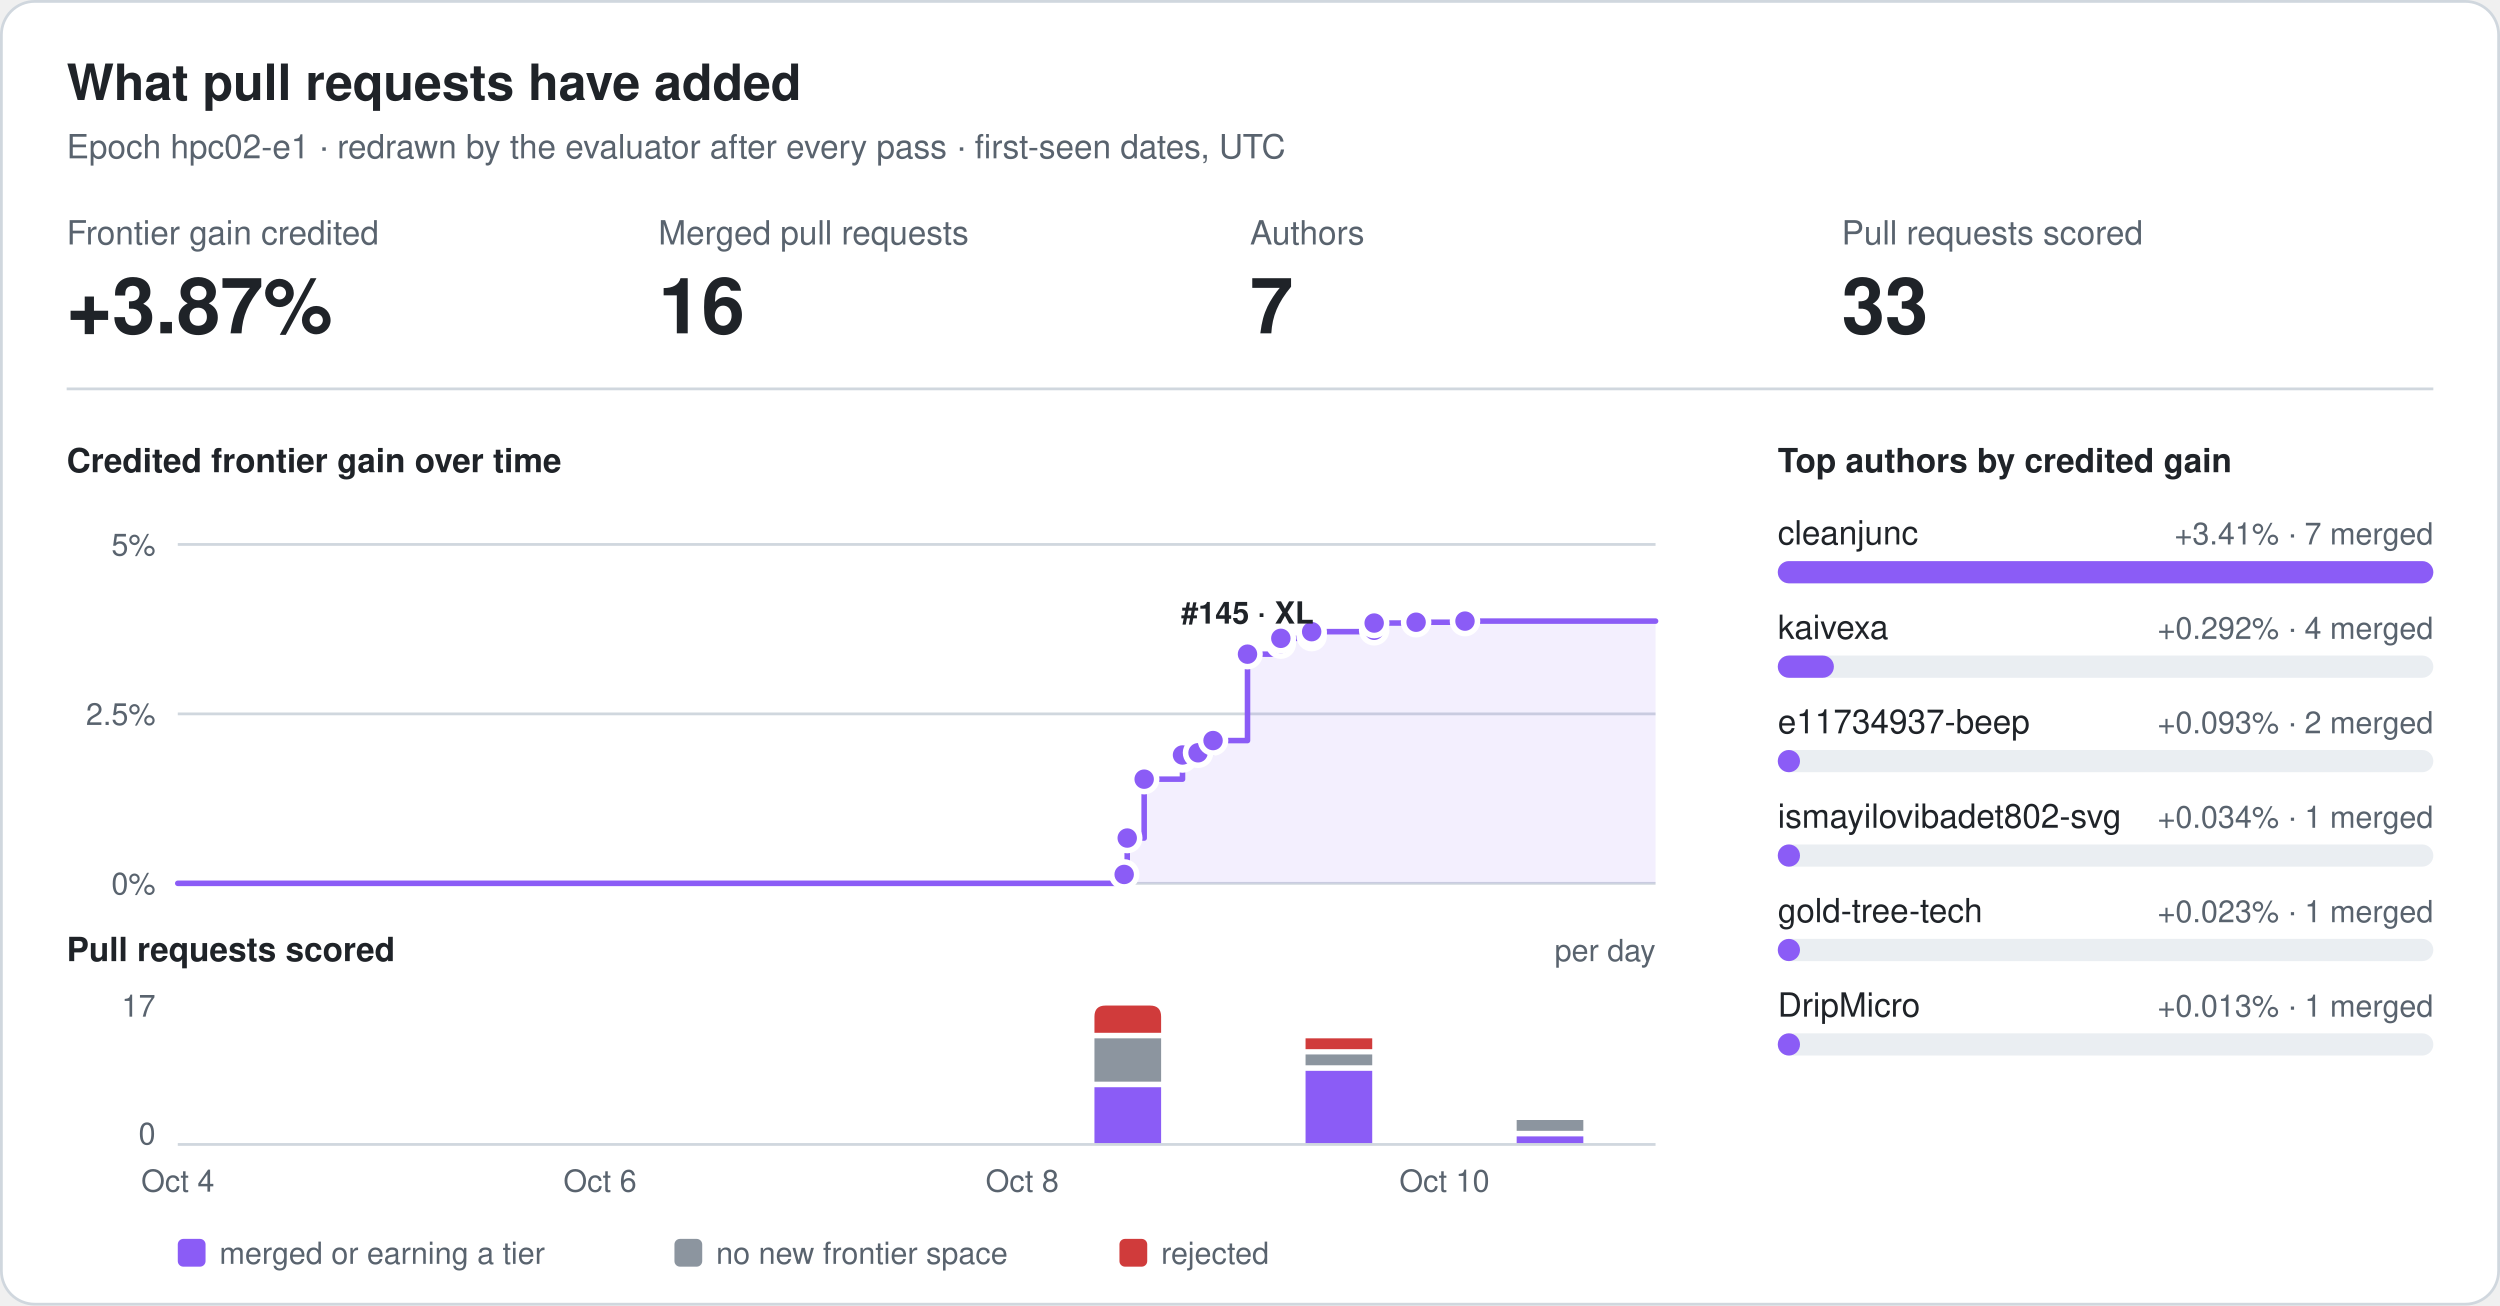
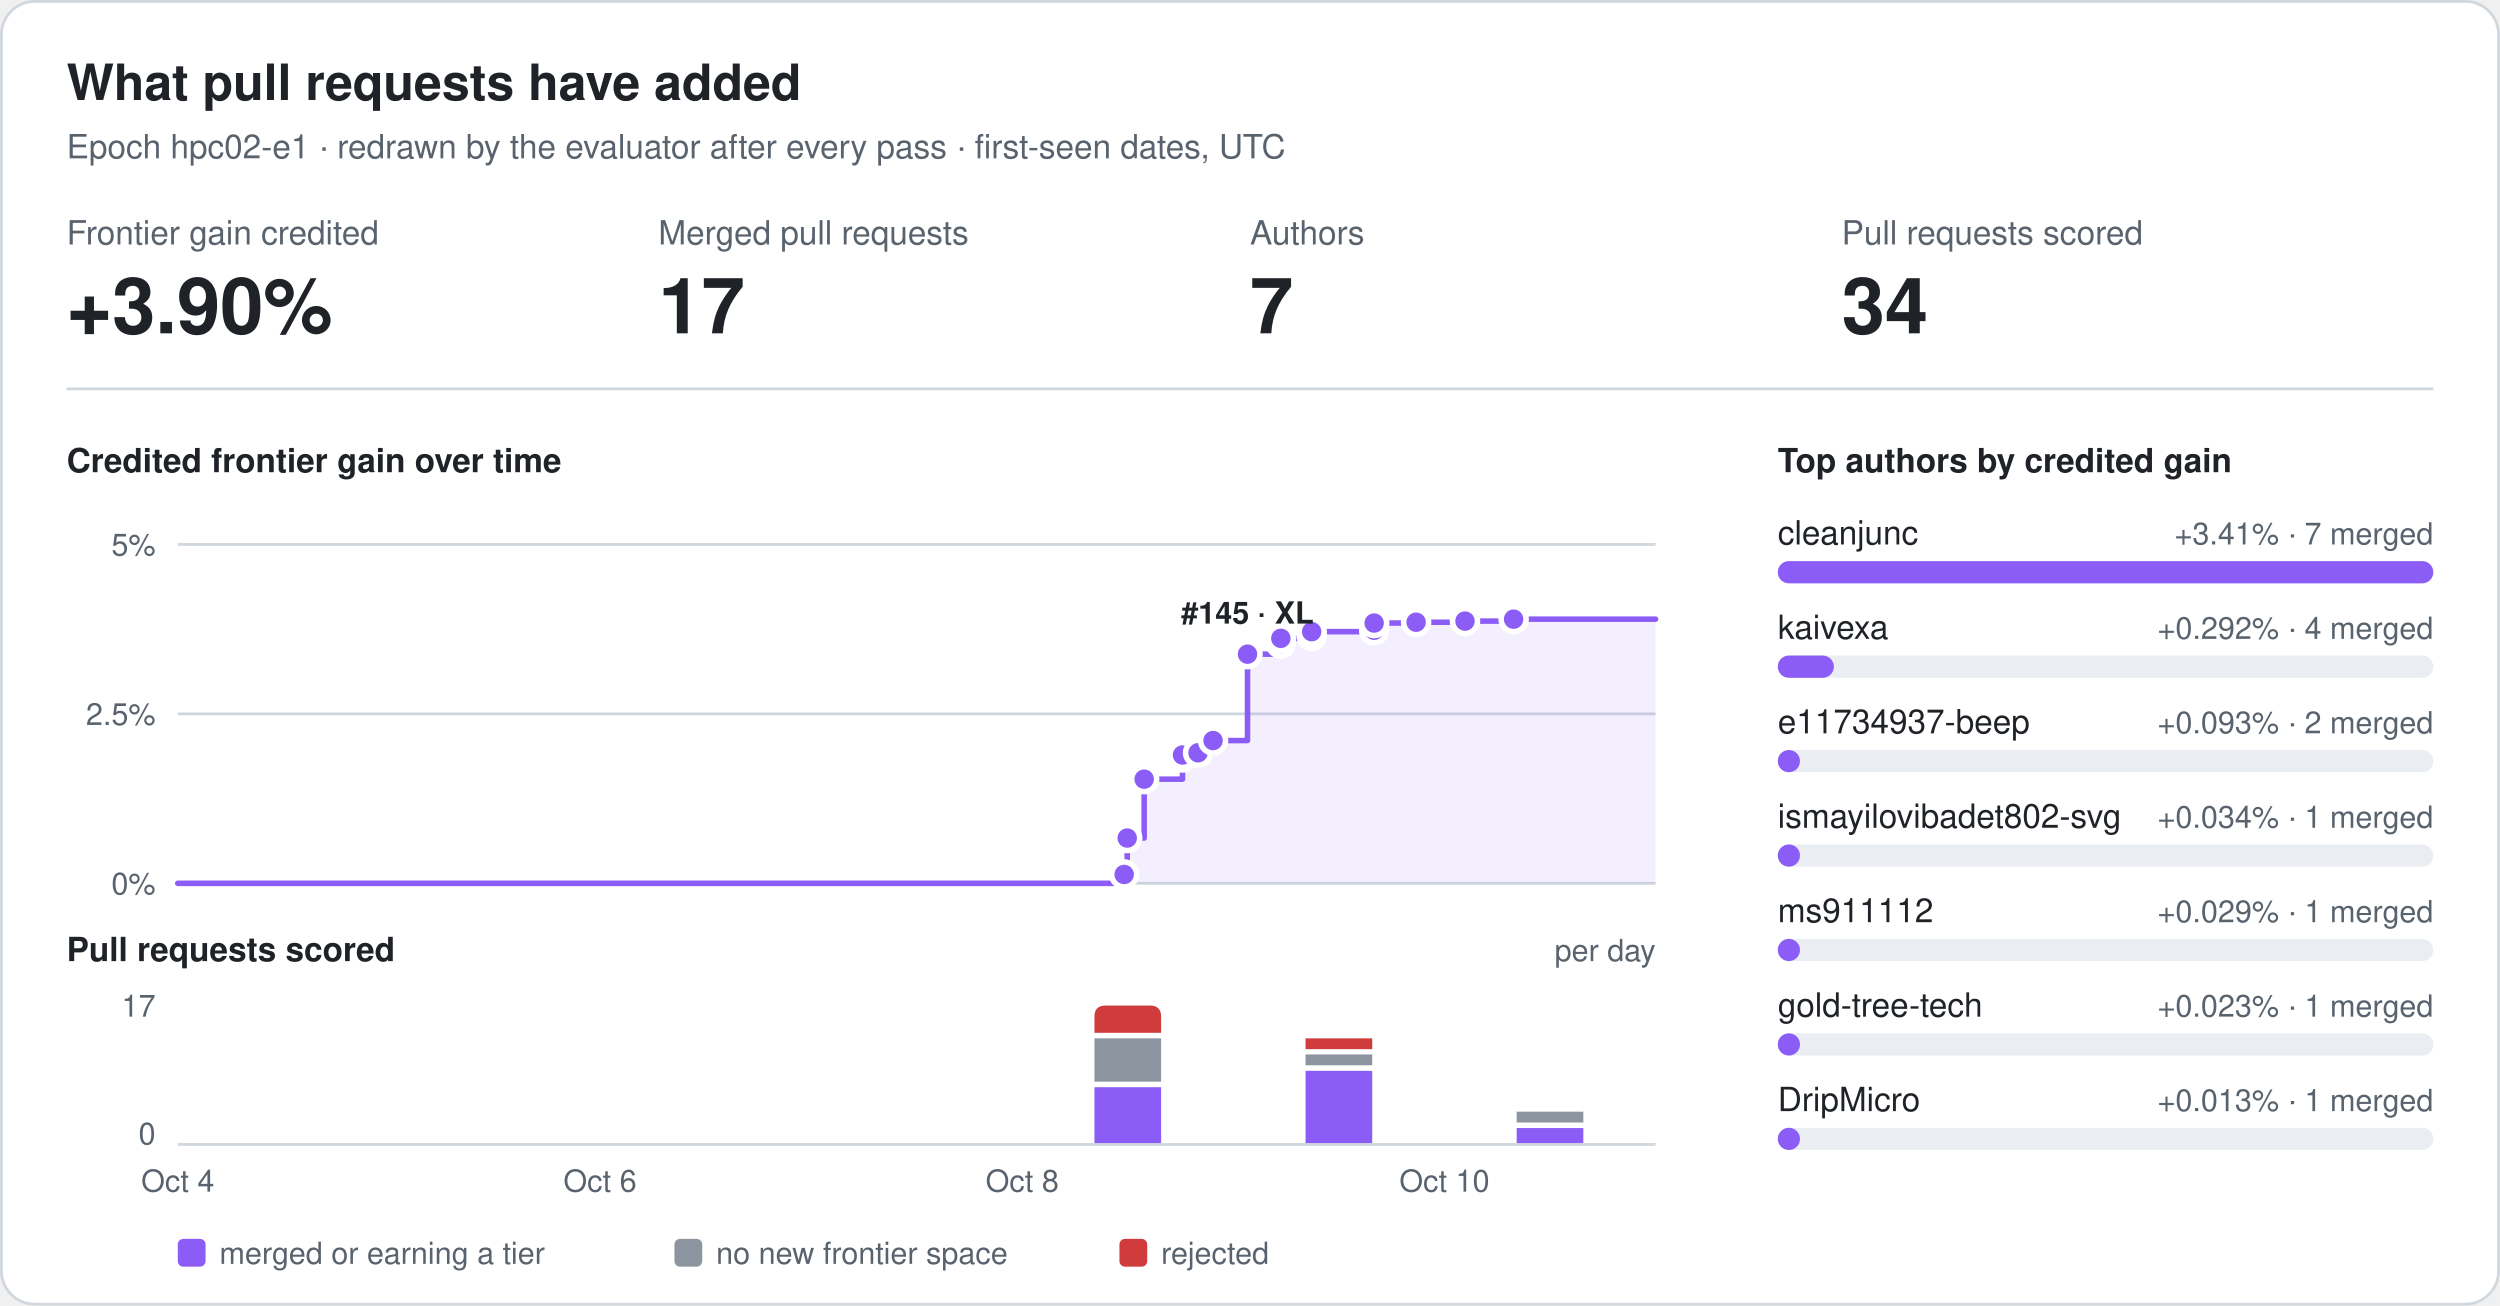
- <svg xmlns="http://www.w3.org/2000/svg" width="900" height="470" viewBox="0 0 900 470" font-family="-apple-system,BlinkMacSystemFont,'Segoe UI',Helvetica,Arial,sans-serif" role="img" aria-label="Frontier gain credited to merged pull requests: +3.87% from 16 merges, 33 pull requests scored">
+ <svg xmlns="http://www.w3.org/2000/svg" width="900" height="470" viewBox="0 0 900 470" font-family="-apple-system,BlinkMacSystemFont,'Segoe UI',Helvetica,Arial,sans-serif" role="img" aria-label="Frontier gain credited to merged pull requests: +3.90% from 17 merges, 34 pull requests scored">
  <style>
.bg{fill:#ffffff;stroke:#d0d7de}.t{fill:#1f2328}.m{fill:#59636e}.rule{stroke:#d0d7de}.ring{stroke:#ffffff}
.acc{fill:#8b5cf6}.accl{stroke:#8b5cf6}.wash{fill:#8b5cf6;fill-opacity:.1}.gry{fill:#8c959f}.rej{fill:#d03b3b}.track{fill:#eaeef2}.tk{stroke:#1f2328}
@media (prefers-color-scheme: dark){
.bg{fill:#0d1117;stroke:#30363d}.t{fill:#e6edf3}.m{fill:#9198a1}.rule{stroke:#30363d}.ring{stroke:#0d1117}
.acc{fill:#9a75f8}.accl{stroke:#9a75f8}.wash{fill:#9a75f8;fill-opacity:.14}.gry{fill:#9198a1}.rej{fill:#e5534b}.track{fill:#21262d}.tk{stroke:#e6edf3}}
</style>
  <rect class="bg" x="0.5" y="0.5" width="899" height="469" rx="12" />
  <text x="24.0" y="36.0" class="t" font-size="18" font-weight="600" text-anchor="start">What pull requests have added</text>
  <text x="24.0" y="57.0" class="m" font-size="12" font-weight="400" text-anchor="start">Epoch hpc02-e1 · redrawn by the evaluator after every pass · first-seen dates, UTC</text>
  <text x="24.0" y="88.0" class="m" font-size="12" font-weight="400" text-anchor="start">Frontier gain credited</text>
-   <text x="24.0" y="120.0" class="t" font-size="28" font-weight="600" text-anchor="start">+3.87%</text>
+   <text x="24.0" y="120.0" class="t" font-size="28" font-weight="600" text-anchor="start">+3.90%</text>
  <text x="237.0" y="88.0" class="m" font-size="12" font-weight="400" text-anchor="start">Merged pull requests</text>
-   <text x="237.0" y="120.0" class="t" font-size="28" font-weight="600" text-anchor="start">16</text>
+   <text x="237.0" y="120.0" class="t" font-size="28" font-weight="600" text-anchor="start">17</text>
  <text x="450.0" y="88.0" class="m" font-size="12" font-weight="400" text-anchor="start">Authors</text>
  <text x="450.0" y="120.0" class="t" font-size="28" font-weight="600" text-anchor="start">7</text>
  <text x="663.0" y="88.0" class="m" font-size="12" font-weight="400" text-anchor="start">Pull requests scored</text>
-   <text x="663.0" y="120.0" class="t" font-size="28" font-weight="600" text-anchor="start">33</text>
+   <text x="663.0" y="120.0" class="t" font-size="28" font-weight="600" text-anchor="start">34</text>
  <line class="rule" x1="24" x2="876" y1="140" y2="140" stroke-width="1" />
  <text x="24.0" y="170.0" class="t" font-size="12" font-weight="600" text-anchor="start">Credited frontier gain over time</text>
  <text x="24.0" y="346.0" class="t" font-size="12" font-weight="600" text-anchor="start">Pull requests scored</text>
  <line class="rule" x1="64" x2="596" y1="318.0" y2="318.0" stroke-width="1" />
  <text x="56.0" y="322.0" class="m" font-size="11" font-weight="400" text-anchor="end">0%</text>
  <line class="rule" x1="64" x2="596" y1="257.0" y2="257.0" stroke-width="1" />
  <text x="56.0" y="261.0" class="m" font-size="11" font-weight="400" text-anchor="end">2.5%</text>
  <line class="rule" x1="64" x2="596" y1="196.0" y2="196.0" stroke-width="1" />
  <text x="56.0" y="200.0" class="m" font-size="11" font-weight="400" text-anchor="end">5%</text>
-   <polygon class="wash" points="64.0,318.0 404.7,318.0 404.7,314.8 405.8,314.8 405.8,301.7 411.9,301.7 411.9,280.5 425.7,280.5 425.7,272.7 425.7,272.7 425.7,271.8 431.3,271.8 431.3,271.0 436.7,271.0 436.7,266.6 449.1,266.6 449.1,235.5 461.1,235.5 461.1,231.7 461.1,231.7 461.1,229.8 472.2,229.8 472.2,229.0 472.2,229.0 472.2,227.4 494.7,227.4 494.7,226.9 494.7,226.9 494.7,224.3 509.8,224.3 509.8,224.0 527.4,224.0 527.4,223.6 596.0,223.6 596.0,318.0" />
-   <polyline class="accl" points="64.0,318.0 404.7,318.0 404.7,314.8 405.8,314.8 405.8,301.7 411.9,301.7 411.9,280.5 425.7,280.5 425.7,272.7 425.7,272.7 425.7,271.8 431.3,271.8 431.3,271.0 436.7,271.0 436.7,266.6 449.1,266.6 449.1,235.5 461.1,235.5 461.1,231.7 461.1,231.7 461.1,229.8 472.2,229.8 472.2,229.0 472.2,229.0 472.2,227.4 494.7,227.4 494.7,226.9 494.7,226.9 494.7,224.3 509.8,224.3 509.8,224.0 527.4,224.0 527.4,223.6 596.0,223.6" fill="none" stroke-width="2" stroke-linejoin="round" stroke-linecap="round" />
+   <polygon class="wash" points="64.0,318.0 404.7,318.0 404.7,314.8 405.8,314.8 405.8,301.7 411.9,301.7 411.9,280.5 425.7,280.5 425.7,272.7 425.7,272.7 425.7,271.8 431.3,271.8 431.3,271.0 436.7,271.0 436.7,266.6 449.1,266.6 449.1,235.5 461.1,235.5 461.1,231.7 461.1,231.7 461.1,229.8 472.2,229.8 472.2,229.0 472.2,229.0 472.2,227.4 494.7,227.4 494.7,226.9 494.7,226.9 494.7,224.3 509.8,224.3 509.8,224.0 527.4,224.0 527.4,223.6 544.9,223.6 544.9,222.9 596.0,222.9 596.0,318.0" />
+   <polyline class="accl" points="64.0,318.0 404.7,318.0 404.7,314.8 405.8,314.8 405.8,301.7 411.9,301.7 411.9,280.5 425.7,280.5 425.7,272.7 425.7,272.7 425.7,271.8 431.3,271.8 431.3,271.0 436.7,271.0 436.7,266.6 449.1,266.6 449.1,235.5 461.1,235.5 461.1,231.7 461.1,231.7 461.1,229.8 472.2,229.8 472.2,229.0 472.2,229.0 472.2,227.4 494.7,227.4 494.7,226.9 494.7,226.9 494.7,224.3 509.8,224.3 509.8,224.0 527.4,224.0 527.4,223.6 544.9,223.6 544.9,222.9 596.0,222.9" fill="none" stroke-width="2" stroke-linejoin="round" stroke-linecap="round" />
  <circle class="acc ring" cx="404.7" cy="314.8" r="4.5" stroke-width="2" />
  <circle class="acc ring" cx="405.8" cy="301.7" r="4.5" stroke-width="2" />
  <circle class="acc ring" cx="411.9" cy="280.5" r="4.5" stroke-width="2" />
  <circle class="acc ring" cx="425.7" cy="272.7" r="4.5" stroke-width="2" />
  <circle class="acc ring" cx="425.7" cy="271.8" r="4.5" stroke-width="2" />
  <circle class="acc ring" cx="431.3" cy="271.0" r="4.5" stroke-width="2" />
  <circle class="acc ring" cx="436.7" cy="266.6" r="4.5" stroke-width="2" />
  <circle class="acc ring" cx="449.1" cy="235.5" r="4.5" stroke-width="2" />
  <circle class="acc ring" cx="461.1" cy="231.7" r="4.5" stroke-width="2" />
  <circle class="acc ring" cx="461.1" cy="229.8" r="4.5" stroke-width="2" />
  <circle class="acc ring" cx="472.2" cy="229.0" r="4.5" stroke-width="2" />
  <circle class="acc ring" cx="472.2" cy="227.4" r="4.5" stroke-width="2" />
  <circle class="acc ring" cx="494.7" cy="226.9" r="4.5" stroke-width="2" />
  <circle class="acc ring" cx="494.7" cy="224.3" r="4.5" stroke-width="2" />
  <circle class="acc ring" cx="509.8" cy="224.0" r="4.5" stroke-width="2" />
  <circle class="acc ring" cx="527.4" cy="223.6" r="4.5" stroke-width="2" />
+   <circle class="acc ring" cx="544.9" cy="222.9" r="4.5" stroke-width="2" />
  <text x="449.1" y="224.5" class="t" font-size="11" font-weight="600" text-anchor="middle">#145 · XL</text>
  <rect class="acc" x="394.0" y="391.4" width="24.0" height="20.6" />
  <rect class="gry" x="394.0" y="373.8" width="24.0" height="15.6" />
  <path class="rej" d="M394.0,371.8V366.0Q394.0,362.0 398.0,362.0H414.0Q418.0,362.0 418.0,366.0V371.8Z" />
  <rect class="acc" x="470.0" y="385.5" width="24.0" height="26.5" />
  <rect class="gry" x="470.0" y="379.6" width="24.0" height="3.9" />
  <rect class="rej" x="470.0" y="373.8" width="24.0" height="3.9" />
-   <rect class="acc" x="546.0" y="409.1" width="24.0" height="2.9" />
-   <rect class="gry" x="546.0" y="403.2" width="24.0" height="3.9" />
+   <rect class="acc" x="546.0" y="406.1" width="24.0" height="5.9" />
+   <rect class="gry" x="546.0" y="400.2" width="24.0" height="3.9" />
  <line class="rule" x1="64" x2="596" y1="412" y2="412" stroke-width="1" />
  <text x="56.0" y="366.0" class="m" font-size="11" font-weight="400" text-anchor="end">17</text>
  <text x="56.0" y="412.0" class="m" font-size="11" font-weight="400" text-anchor="end">0</text>
  <text x="596.0" y="346.0" class="m" font-size="11" font-weight="400" text-anchor="end">per day</text>
  <text x="64.0" y="429.0" class="m" font-size="11" font-weight="400" text-anchor="middle">Oct 4</text>
  <text x="216.0" y="429.0" class="m" font-size="11" font-weight="400" text-anchor="middle">Oct 6</text>
  <text x="368.0" y="429.0" class="m" font-size="11" font-weight="400" text-anchor="middle">Oct 8</text>
  <text x="520.0" y="429.0" class="m" font-size="11" font-weight="400" text-anchor="middle">Oct 10</text>
  <rect class="acc" x="64" y="446" width="10" height="10" rx="2" />
  <text x="79.0" y="455.0" class="m" font-size="11" font-weight="400" text-anchor="start">merged or earning a tier</text>
  <rect class="gry" x="242.8" y="446" width="10" height="10" rx="2" />
  <text x="257.8" y="455.0" class="m" font-size="11" font-weight="400" text-anchor="start">no new frontier space</text>
  <rect class="rej" x="403.0" y="446" width="10" height="10" rx="2" />
  <text x="418.0" y="455.0" class="m" font-size="11" font-weight="400" text-anchor="start">rejected</text>
  <text x="640.0" y="170.0" class="t" font-size="12" font-weight="600" text-anchor="start">Top authors by credited gain</text>
  <text x="640.0" y="196.0" class="t" font-size="12" font-weight="400" text-anchor="start">cleanjunc</text>
  <text x="876.0" y="196.0" class="m" font-size="11" font-weight="400" text-anchor="end">+3.41% · 7 merged</text>
  <rect class="track" x="640" y="202" width="236" height="8" rx="4" />
  <rect class="acc" x="640" y="202" width="236.0" height="8" rx="4" />
  <text x="640.0" y="230.0" class="t" font-size="12" font-weight="400" text-anchor="start">kaivexa</text>
  <text x="876.0" y="230.0" class="m" font-size="11" font-weight="400" text-anchor="end">+0.292% · 4 merged</text>
  <rect class="track" x="640" y="236" width="236" height="8" rx="4" />
  <rect class="acc" x="640" y="236" width="20.2" height="8" rx="4" />
  <text x="640.0" y="264.0" class="t" font-size="12" font-weight="400" text-anchor="start">e11734937-beep</text>
  <text x="876.0" y="264.0" class="m" font-size="11" font-weight="400" text-anchor="end">+0.093% · 2 merged</text>
  <rect class="track" x="640" y="270" width="236" height="8" rx="4" />
  <rect class="acc" x="640" y="270" width="8.0" height="8" rx="4" />
  <text x="640.0" y="298.0" class="t" font-size="12" font-weight="400" text-anchor="start">ismayilovibadet802-svg</text>
  <text x="876.0" y="298.0" class="m" font-size="11" font-weight="400" text-anchor="end">+0.034% · 1 merged</text>
  <rect class="track" x="640" y="304" width="236" height="8" rx="4" />
  <rect class="acc" x="640" y="304" width="8.0" height="8" rx="4" />
-   <text x="640.0" y="332.0" class="t" font-size="12" font-weight="400" text-anchor="start">gold-tree-tech</text>
-   <text x="876.0" y="332.0" class="m" font-size="11" font-weight="400" text-anchor="end">+0.023% · 1 merged</text>
+   <text x="640.0" y="332.0" class="t" font-size="12" font-weight="400" text-anchor="start">ms911112</text>
+   <text x="876.0" y="332.0" class="m" font-size="11" font-weight="400" text-anchor="end">+0.029% · 1 merged</text>
  <rect class="track" x="640" y="338" width="236" height="8" rx="4" />
  <rect class="acc" x="640" y="338" width="8.0" height="8" rx="4" />
-   <text x="640.0" y="366.0" class="t" font-size="12" font-weight="400" text-anchor="start">DripMicro</text>
-   <text x="876.0" y="366.0" class="m" font-size="11" font-weight="400" text-anchor="end">+0.013% · 1 merged</text>
+   <text x="640.0" y="366.0" class="t" font-size="12" font-weight="400" text-anchor="start">gold-tree-tech</text>
+   <text x="876.0" y="366.0" class="m" font-size="11" font-weight="400" text-anchor="end">+0.023% · 1 merged</text>
  <rect class="track" x="640" y="372" width="236" height="8" rx="4" />
  <rect class="acc" x="640" y="372" width="8.0" height="8" rx="4" />
+   <text x="640.0" y="400.0" class="t" font-size="12" font-weight="400" text-anchor="start">DripMicro</text>
+   <text x="876.0" y="400.0" class="m" font-size="11" font-weight="400" text-anchor="end">+0.013% · 1 merged</text>
+   <rect class="track" x="640" y="406" width="236" height="8" rx="4" />
+   <rect class="acc" x="640" y="406" width="8.0" height="8" rx="4" />
</svg>
